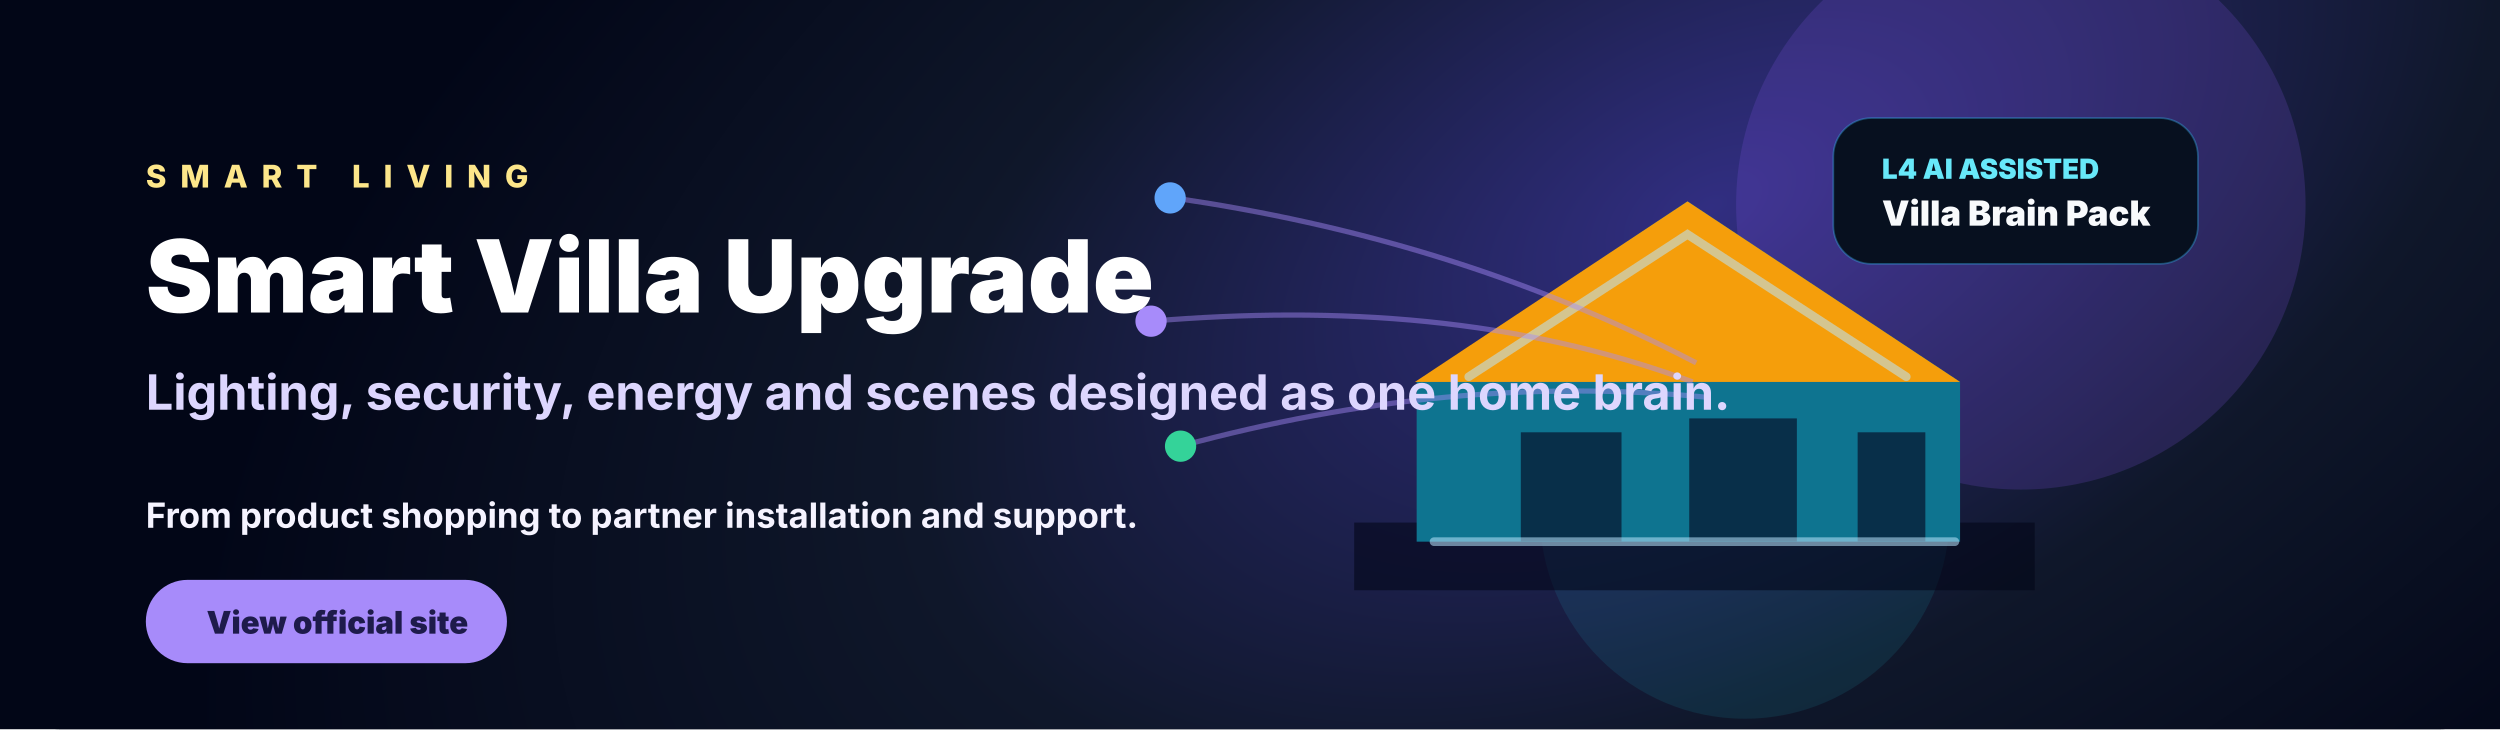
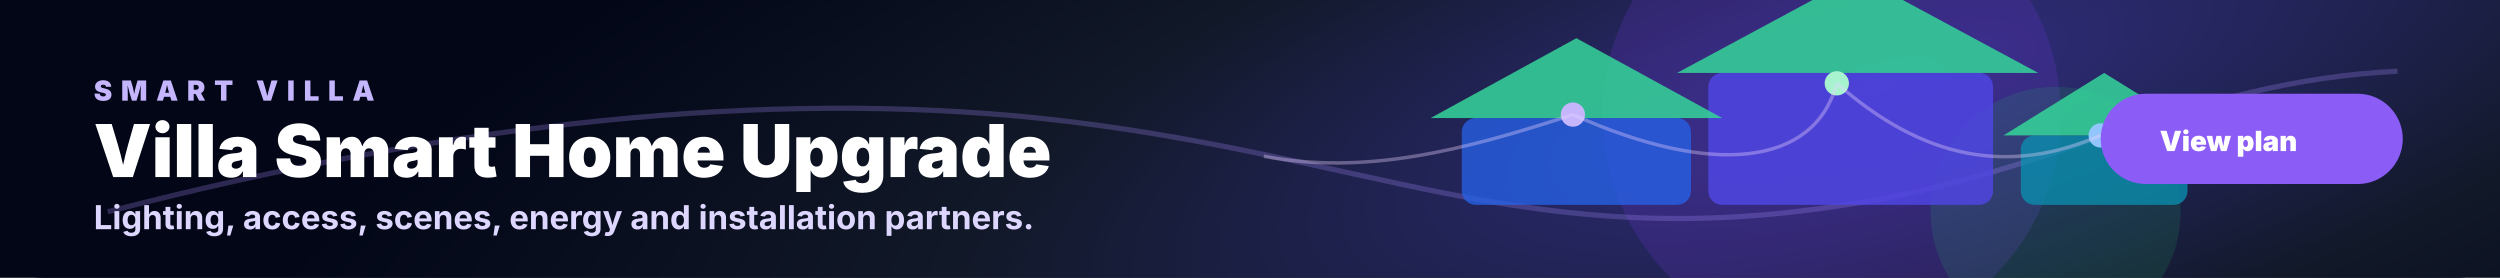
- <svg xmlns="http://www.w3.org/2000/svg" width="1440" height="420" viewBox="0 0 1440 420" fill="none">
-   <rect width="1440" height="420" rx="34" fill="#09111F" />
-   <path d="M0 0h1440v420H0z" fill="url(#bg)" />
-   <circle cx="1164" cy="118" r="164" fill="#8B5CF6" fill-opacity=".18" />
-   <circle cx="1005" cy="296" r="118" fill="#22D3EE" fill-opacity=".1" />
-   <path d="M780 301h392v39H780z" fill="#020617" fill-opacity=".58" />
-   <path d="M816 220l156-104 157 104v92H816v-92z" fill="#0E7490" />
-   <path d="M972 116l157 104h-314l157-104z" fill="#F59E0B" />
-   <path d="M876 249h58v63h-58zM973 241h62v71h-62zM1070 249h39v63h-39z" fill="#082F49" />
-   <path d="M826 312h300M846 217l126-82 126 82" stroke="#BAE6FD" stroke-opacity=".55" stroke-width="5" stroke-linecap="round" />
-   <path d="M676 114c103 15 203 44 301 95M663 185c108-9 212-2 312 35M680 257c103-28 204-38 305-28" stroke="#A78BFA" stroke-opacity=".45" stroke-width="3" />
-   <circle cx="674" cy="114" r="9" fill="#60A5FA" />
-   <circle cx="663" cy="185" r="9" fill="#A78BFA" />
-   <circle cx="680" cy="257" r="9" fill="#34D399" />
-   <rect x="1056" y="68" width="210" height="84" rx="22" fill="#07101F" stroke="#38BDF8" stroke-opacity=".35" />
-   <text x="1084" y="103" fill="#67E8F9" font-family="Inter, Arial, sans-serif" font-size="16" font-weight="900">L4 AI ASSISTED</text>
-   <text x="1084" y="130" fill="#F8FAFC" font-family="Inter, Arial, sans-serif" font-size="20" font-weight="900">Villa Brain Pack</text>
-   <text x="84" y="108" fill="#FDE68A" font-family="Inter, Arial, sans-serif" font-size="18" font-weight="800" letter-spacing="8">SMART LIVING</text>
-   <text x="84" y="180" fill="#FFFFFF" font-family="Inter, Arial, sans-serif" font-size="58" font-weight="900">Smart Villa Upgrade</text>
-   <text x="84" y="236" fill="#DDD6FE" font-family="Inter, Arial, sans-serif" font-size="28" font-weight="700">Lighting, security, energy and scenes designed as one home brain.</text>
-   <text x="84" y="304" fill="#F5F3FF" font-family="Inter, Arial, sans-serif" font-size="20" font-weight="700">From product shopping to partner installation and support.</text>
-   <rect x="84" y="334" width="208" height="48" rx="24" fill="#A78BFA" />
-   <text x="119" y="365" fill="#1E1B4B" font-family="Inter, Arial, sans-serif" font-size="18" font-weight="900">View official site</text>
+ <svg xmlns="http://www.w3.org/2000/svg" width="1440" height="160" viewBox="0 0 1440 160" fill="none">
+   <rect width="1440" height="160" rx="24" fill="#0B1024" />
+   <path d="M0 0h1440v160H0z" fill="url(#bg)" />
+   <circle cx="1055" cy="66" r="132" fill="#7C3AED" fill-opacity=".18" />
+   <circle cx="1184" cy="122" r="72" fill="#22C55E" fill-opacity=".14" />
+   <path d="M62 122c201-52 380-70 536-54 190 20 281 79 465 50 125-19 197-71 318-77" stroke="#A78BFA" stroke-opacity=".26" stroke-width="3" />
+   <rect x="842" y="68" width="132" height="50" rx="8" fill="#2563EB" opacity=".75" />
+   <rect x="984" y="42" width="164" height="76" rx="8" fill="#4F46E5" opacity=".82" />
+   <rect x="1164" y="78" width="96" height="40" rx="8" fill="#0891B2" opacity=".75" />
+   <path d="M824 68l84-46 84 46M966 42l104-56 104 56M1154 78l58-36 58 36" fill="#34D399" opacity=".86" />
+   <circle cx="906" cy="66" r="7" fill="#C4B5FD" />
+   <circle cx="1058" cy="48" r="7" fill="#A7F3D0" />
+   <circle cx="1210" cy="78" r="7" fill="#93C5FD" />
+   <path d="M906 66c80 36 139 30 152-18M1058 48c50 44 99 53 152 30M906 66c-64 21-120 35-178 24" stroke="#E9D5FF" stroke-opacity=".36" stroke-width="2" />
+   <text x="54" y="58" fill="#C4B5FD" font-family="Inter, Arial, sans-serif" font-size="16" font-weight="900" letter-spacing="5">SMART VILLA</text>
+   <text x="54" y="102" fill="#FFFFFF" font-family="Inter, Arial, sans-serif" font-size="42" font-weight="900">Villa Smart Home Upgrade</text>
+   <text x="54" y="132" fill="#DDD6FE" font-family="Inter, Arial, sans-serif" font-size="19" font-weight="700">Lighting, access, scenes, energy and installation partners.</text>
+   <rect x="1210" y="54" width="174" height="52" rx="26" fill="#8B5CF6" />
+   <text x="1244" y="87" fill="#FFFFFF" font-family="Inter, Arial, sans-serif" font-size="16" font-weight="900">View plan</text>
  <defs>
-     <radialGradient id="bg" cx="0" cy="0" r="1" gradientUnits="userSpaceOnUse" gradientTransform="translate(984 118) rotate(152) scale(948 531)">
+     <radialGradient id="bg" cx="0" cy="0" r="1" gradientUnits="userSpaceOnUse" gradientTransform="translate(1078 52) rotate(165) scale(1002 330)">
      <stop stop-color="#312E81" />
-       <stop offset=".52" stop-color="#0F172A" />
+       <stop offset=".55" stop-color="#111827" />
      <stop offset="1" stop-color="#020617" />
    </radialGradient>
  </defs>
</svg>
